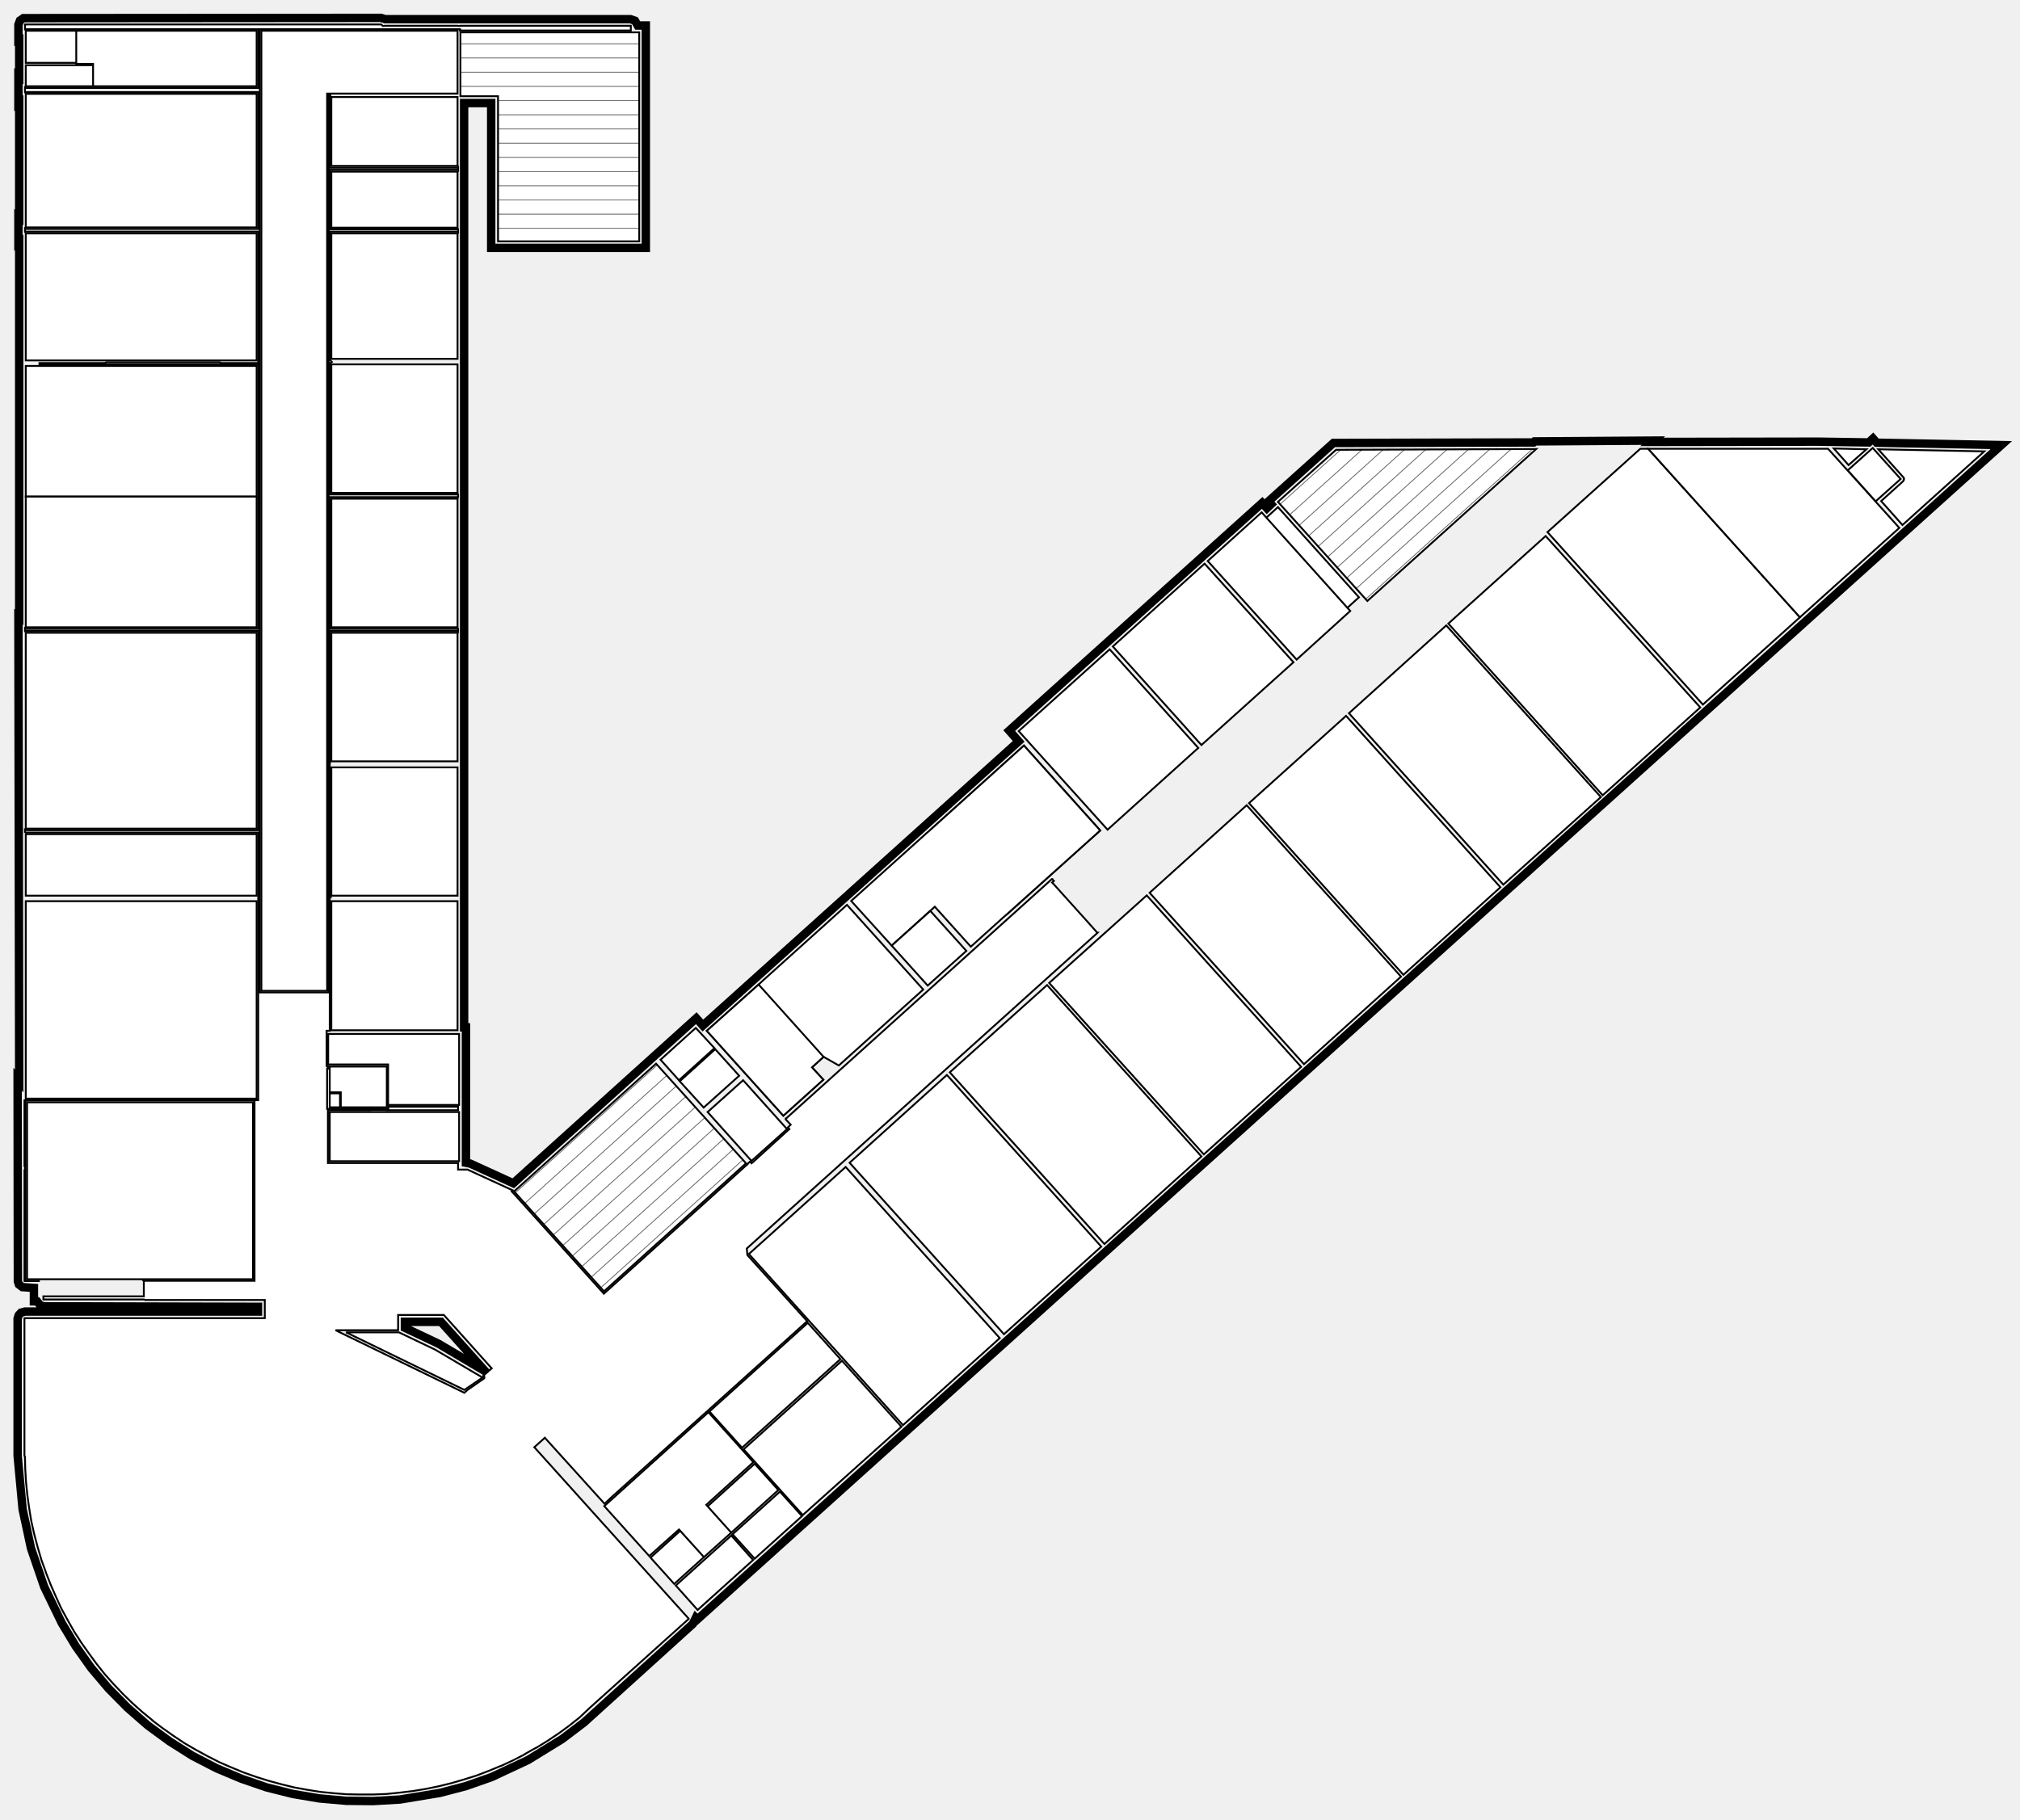
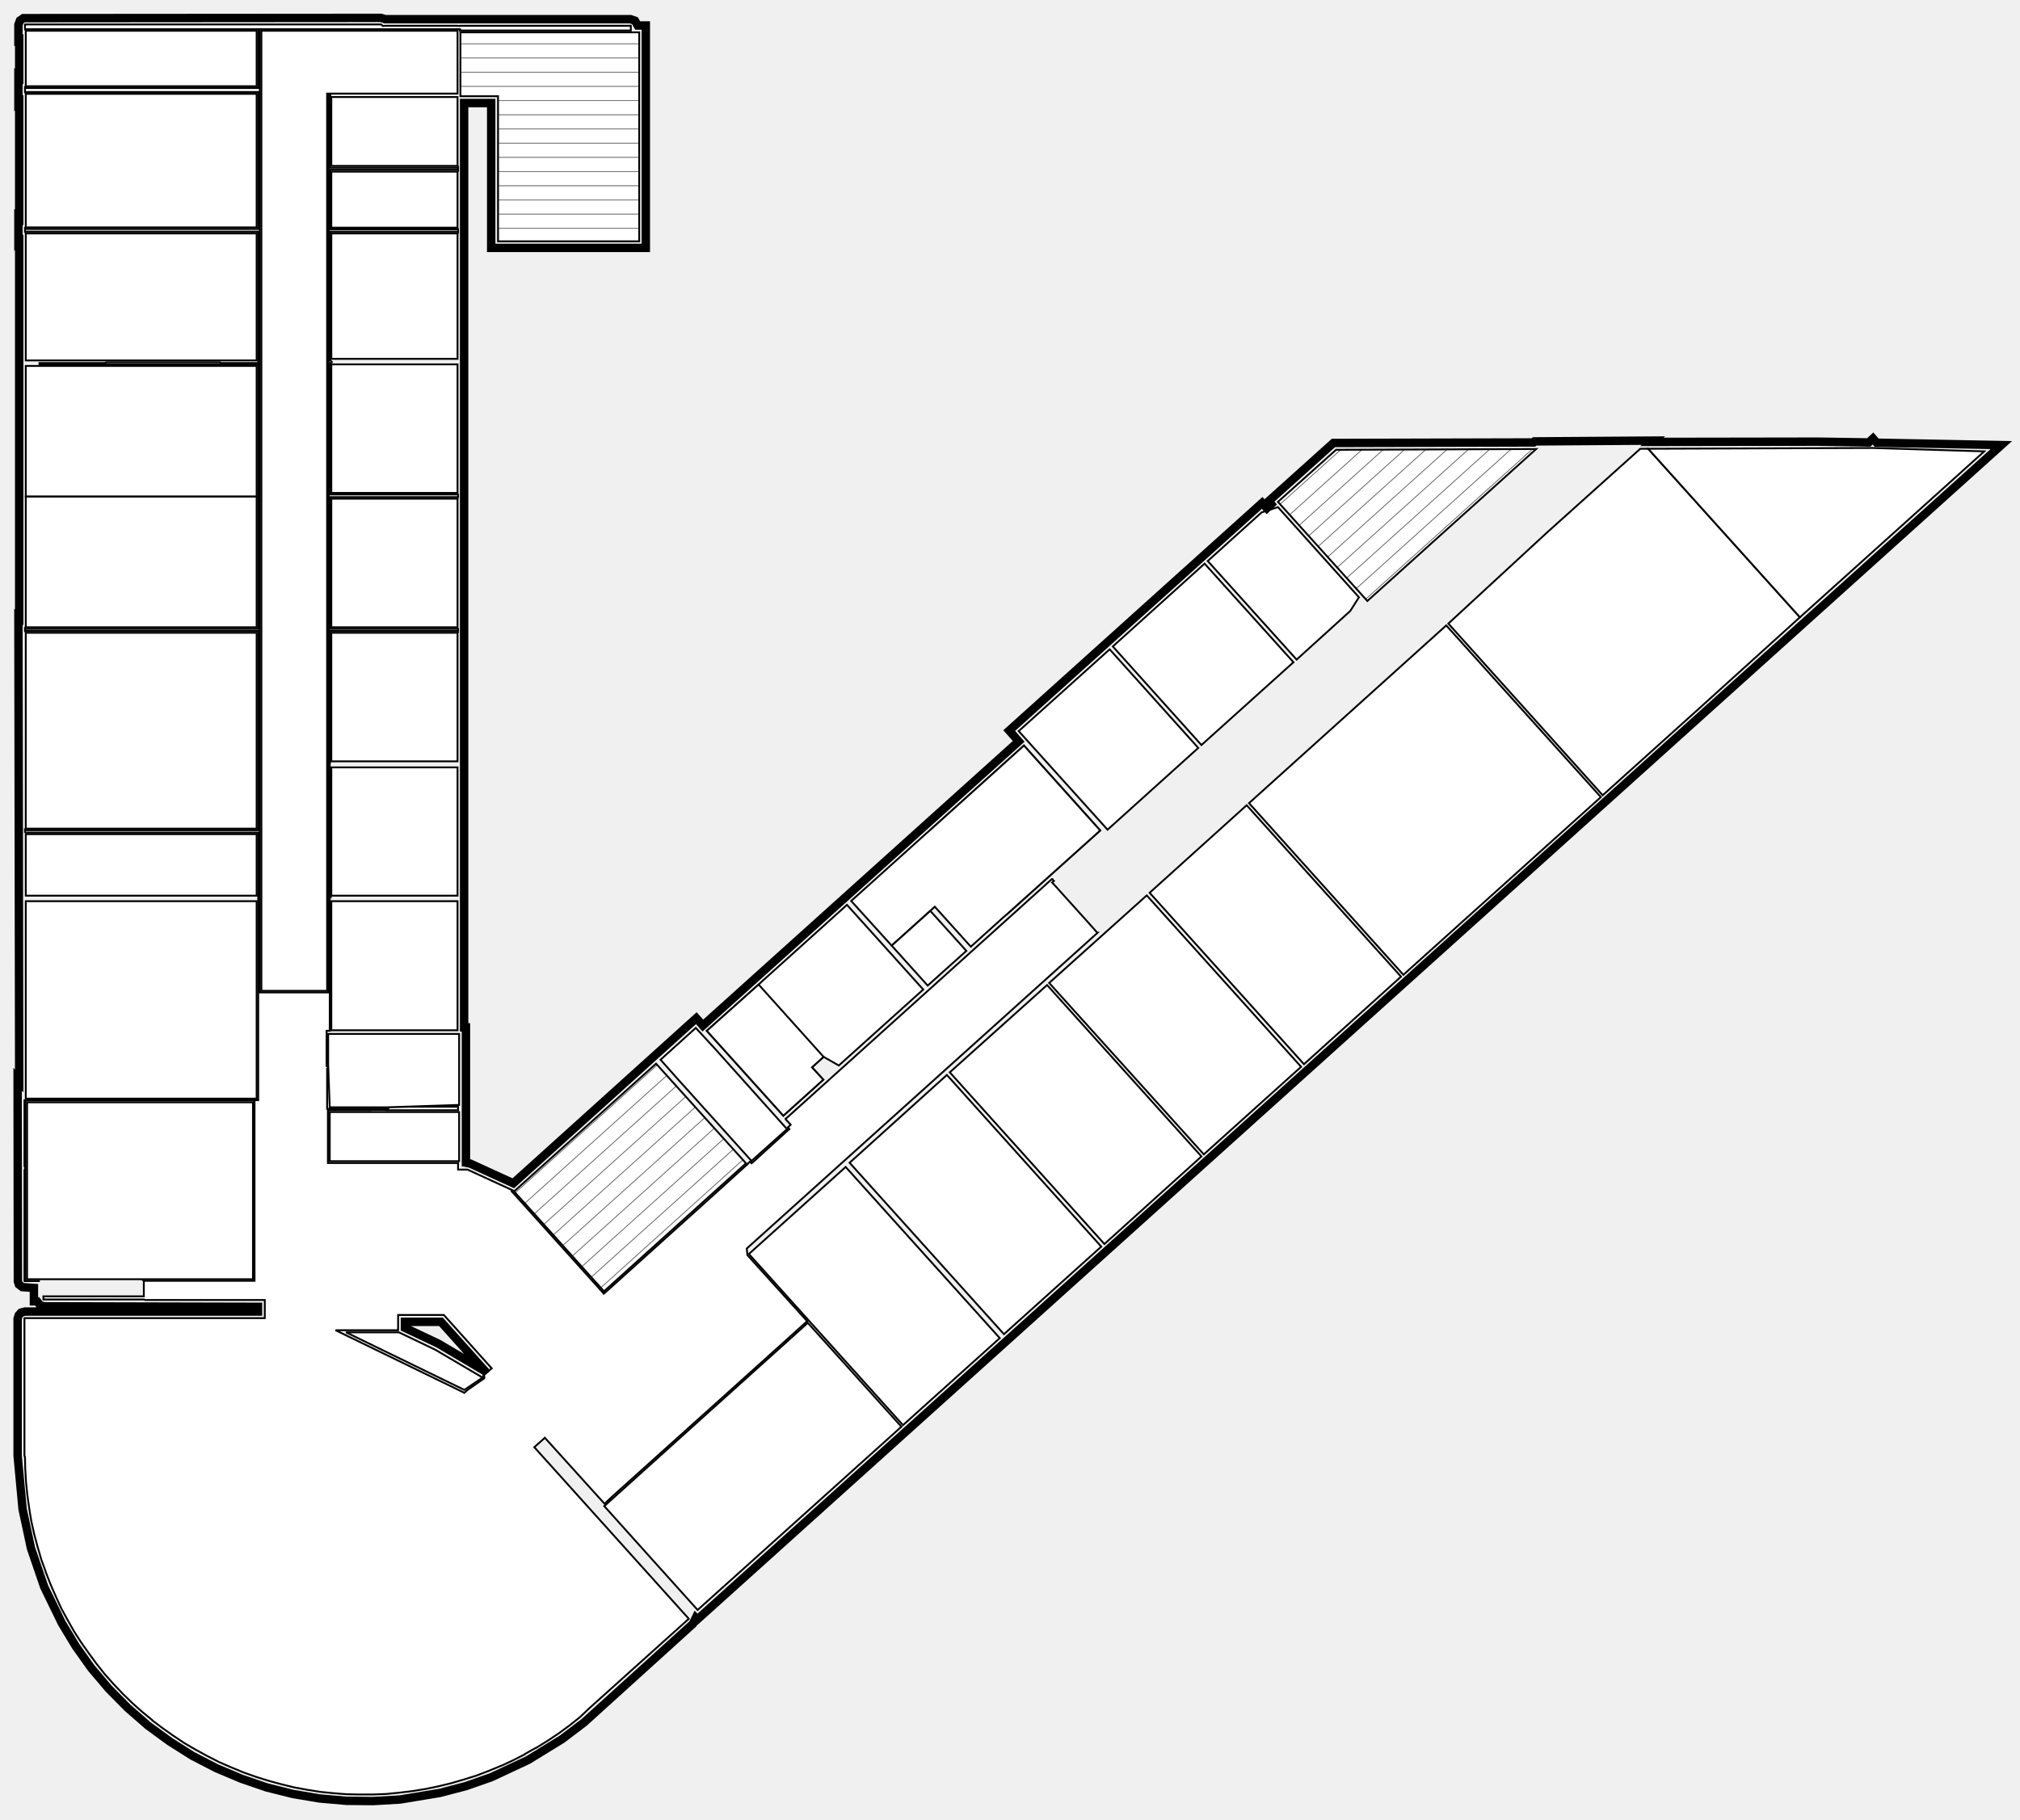
<svg xmlns="http://www.w3.org/2000/svg" viewBox="-9.4 -11.1 768.2 692.0" width="384.1mm" height="346.0mm">
  <style>.room{stroke:#000;stroke-width:.7}.out{fill:none;stroke:#000;stroke-width:3.2}.deco{fill:none;stroke:#000;stroke-width:.5}</style>
  <defs>
    <pattern id="t0" patternUnits="userSpaceOnUse" width="5.4" height="5.4">
      <path d="M0 0H5.4" stroke="#000" stroke-width=".35" />
    </pattern>
    <pattern id="t42" patternUnits="userSpaceOnUse" width="5.4" height="5.4" patternTransform="rotate(-42)">
      <path d="M0 0H5.4" stroke="#000" stroke-width=".35" />
    </pattern>
  </defs>
  <g id="pomieszczenia">
    <path id="room-0-01" class="room" fill="#fff" fill-rule="evenodd" d="M-0.1 432.4L-0.1 432.4L-0.1 432.5L-0.1 432.5L0.2 433.2L-0.1 434.0L-0.1 434.0L-0.1 434.0L-0.1 434.0L-0.1 476.0L-0.1 476.0L-0.1 476.0L-0.1 476.0L-0.1 476.1L-0.1 476.1L-0.1 476.1L-0.1 476.1L-0.0 476.1L-0.0 476.2L-0.0 476.2L0.0 476.2L0.0 476.2L0.1 476.2L0.1 476.2L0.1 476.2L0.1 476.2L5.4 476.2L5.4 476.1L5.4 476.1L0.9 476.1L0.3 476.1L0.3 475.5L0.3 408.2L0.3 407.5L0.9 407.5L86.8 407.5L87.4 407.5L87.4 408.2L87.4 475.5L87.4 476.1L86.8 476.1L45.3 476.1L45.2 476.1L45.2 476.1L45.3 476.2L45.3 476.2L45.3 481.4L45.3 482.0L44.6 482.0L7.1 482.0L7.1 483.0L7.1 483.0L7.1 483.0L7.1 483.1L7.1 483.1L7.1 483.1L7.1 483.1L7.1 483.1L7.2 483.1L7.2 483.1L7.2 483.2L7.2 483.2L7.2 483.2L7.2 483.2L7.3 483.2L7.3 483.2L7.3 483.2L45.4 483.2L45.8 483.4L45.8 483.4L45.9 483.4L45.9 483.4L45.9 483.4L91.3 483.4L91.3 490.3L0.1 490.3L0.1 490.3L0.1 490.3L0.1 490.3L0.0 490.3L0.0 490.3L-0.0 490.3L-0.0 490.3L-0.0 490.4L-0.1 490.4L-0.1 490.4L-0.1 490.4L-0.1 490.4L-0.1 490.5L-0.1 490.5L-0.1 490.5L-0.1 490.5L-0.1 542.6L-0.1 542.6L-0.1 542.6L-0.1 542.6L-0.1 542.6L0.1 543.1L0.2 547.6L0.2 547.6L0.5 552.6L0.5 552.6L1.0 557.6L1.0 557.6L1.7 562.6L1.7 562.6L2.5 567.5L2.5 567.5L3.6 572.4L3.6 572.4L4.9 577.3L4.9 577.3L6.3 582.1L6.3 582.1L8.0 586.8L8.0 586.9L9.8 591.5L9.8 591.5L11.8 596.1L11.8 596.1L13.9 600.7L13.9 600.7L16.3 605.1L16.3 605.1L18.8 609.5L18.8 609.5L21.5 613.7L21.5 613.7L24.4 617.8L24.4 617.8L27.4 621.9L27.4 621.9L30.5 625.8L30.5 625.8L33.8 629.5L33.8 629.5L37.3 633.2L37.3 633.2L40.9 636.7L40.9 636.7L44.6 640.0L44.6 640.0L48.5 643.2L48.5 643.3L52.5 646.3L52.5 646.3L56.6 649.2L56.6 649.2L60.8 652.0L60.8 652.0L65.1 654.5L65.1 654.5L69.5 656.9L69.5 656.9L74.0 659.2L74.0 659.2L78.6 661.2L78.6 661.2L83.2 663.1L83.2 663.1L88.0 664.8L88.0 664.8L92.8 666.3L92.8 666.3L97.6 667.6L97.6 667.6L102.5 668.8L102.5 668.8L107.4 669.7L107.4 669.7L112.4 670.5L112.4 670.5L117.4 671.0L117.4 671.0L122.4 671.4L122.4 671.4L127.4 671.5L127.4 671.5L132.4 671.5L132.4 671.5L137.5 671.3L137.5 671.3L142.5 670.8L142.5 670.8L147.5 670.2L147.5 670.2L152.4 669.4L152.4 669.4L157.3 668.4L157.3 668.4L162.2 667.2L162.2 667.2L167.0 665.8L167.0 665.8L171.8 664.3L171.8 664.3L176.5 662.5L176.5 662.5L181.1 660.6L181.2 660.6L185.7 658.5L185.7 658.5L190.2 656.2L190.2 656.1L194.5 653.7L194.6 653.7L198.8 651.1L198.8 651.1L203.0 648.3L203.0 648.3L207.1 645.3L207.1 645.3L211.0 642.2L211.0 642.2L214.7 638.7L252.4 604.8L252.4 604.8L252.4 604.7L252.4 604.7L252.4 604.7L252.4 604.7L252.5 604.7L252.5 604.6L252.5 604.6L252.5 604.6L252.5 604.6L252.5 604.6L252.4 604.5L252.4 604.5L252.4 604.5L252.4 604.5L252.4 604.5L193.8 539.4L197.8 535.8L220.5 560.9L223.4 558.2L259.2 526.0L259.2 526.0L259.6 525.7L259.6 525.7L259.7 525.6L259.8 525.6L259.8 525.6L259.8 525.5L260.0 525.3L291.1 497.3L297.4 491.6L297.5 491.6L297.6 491.5L297.6 491.5L274.9 466.4L274.8 466.2L274.8 466.0L274.8 466.0L274.6 463.8L407.9 343.8L408.0 343.7L408.0 343.7L408.0 343.7L408.0 343.7L408.0 343.7L407.9 343.7L407.8 343.6L404.8 340.2L391.2 325.1L390.7 324.6L391.2 324.2L391.4 324.0L390.8 323.4L390.8 323.4L390.8 323.4L390.8 323.4L390.8 323.4L390.8 323.3L390.7 323.3L390.7 323.3L390.7 323.3L390.7 323.3L390.6 323.3L390.6 323.3L390.6 323.3L390.6 323.3L390.6 323.3L390.6 323.3L390.5 323.4L390.5 323.4L390.5 323.4L289.5 414.4L289.4 414.4L289.4 414.4L289.4 414.4L289.4 414.4L289.4 414.4L289.4 414.4L289.4 414.5L289.4 414.5L289.4 414.5L289.4 414.5L289.4 414.5L289.4 414.6L289.4 414.6L289.4 414.6L289.4 414.6L289.4 414.7L289.4 414.7L291.3 416.7L290.2 417.8L290.4 417.9L290.8 418.4L290.3 418.8L276.9 431.0L276.4 431.4L276.0 430.9L275.8 430.8L275.8 430.8L274.9 431.6L274.9 431.6L274.9 431.6L274.9 431.8L274.7 431.9L262.1 443.3L220.7 480.6L220.2 481.0L219.8 480.5L185.6 442.5L185.2 442.1L185.6 441.7L185.6 441.7L185.6 441.7L185.6 441.7L168.4 433.8L168.4 433.8L168.4 433.8L168.4 433.8L168.4 433.8L168.3 433.8L168.3 433.8L164.8 433.8L164.8 431.3L116.0 431.3L115.3 431.3L115.3 430.6L115.3 411.9L115.3 411.2L116.0 411.2L131.6 411.2L131.7 411.1L137.5 411.1L137.5 411.2L164.8 411.2L164.8 409.9L138.3 409.9L138.3 410.1L138.3 410.7L137.7 410.7L120.2 410.7L120.1 410.7L120.1 410.7L120.0 410.7L120.0 410.7L119.9 410.7L119.9 410.7L116.0 410.7L115.0 410.7L115.0 395.4L115.3 395.4L115.3 394.6L115.3 394.5L115.3 394.5L115.3 394.5L115.3 394.5L114.8 394.4L114.8 393.8L114.8 382.2L114.8 381.0L116.0 381.0L116.0 381.0L116.0 380.9L116.0 380.8L116.0 331.7L116.0 330.1L116.2 330.1L116.2 330.1L116.2 330.1L116.0 329.9L116.0 329.6L116.0 280.8L116.0 279.0L116.1 279.0L116.1 278.9L116.1 278.9L116.0 278.8L116.0 278.5L116.0 229.6L116.0 228.9L116.6 228.9L164.6 228.9L164.7 228.9L164.8 229.0L164.8 229.0L164.8 228.1L164.8 228.1L164.7 228.1L164.6 228.1L116.6 228.1L116.0 228.1L116.0 227.5L116.0 178.6L116.0 178.0L116.6 178.0L164.6 178.0L164.7 178.0L164.8 178.0L164.8 178.0L164.8 177.0L164.8 177.0L164.7 177.0L164.6 177.0L116.6 177.0L116.0 177.0L116.0 176.4L116.0 127.5L116.0 127.2L116.2 127.0L116.2 127.0L116.8 126.6L116.1 125.8L116.1 125.8L116.0 125.6L116.0 125.4L116.0 77.7L116.0 77.0L116.6 77.0L164.6 77.0L164.7 77.0L164.8 77.1L164.8 77.1L164.8 76.1L164.8 76.1L164.7 76.1L164.6 76.1L116.6 76.1L116.0 76.1L116.0 75.5L116.0 54.2L116.0 53.5L116.6 53.5L164.6 53.5L164.7 53.5L164.8 53.6L164.8 53.6L164.8 52.6L164.8 52.6L164.7 52.7L164.6 52.7L116.6 52.7L116.0 52.7L116.0 52.0L116.0 25.8L116.0 25.2L116.5 25.1L116.6 25.1L115.6 25.1L115.6 365.8L115.6 366.4L115.0 366.4L90.0 366.4L89.4 366.4L89.4 365.8L89.4 0.6L89.4 0.0L90.0 0.0L164.6 0.0L165.5 0.0L165.5 0.5L165.6 0.5L165.9 0.4L166.2 0.5L230.5 0.5L230.5 -1.1L230.5 -1.1L230.5 -1.1L230.5 -1.1L230.5 -1.1L230.5 -1.2L230.5 -1.2L230.5 -1.2L230.5 -1.2L230.4 -1.2L230.4 -1.2L230.4 -1.2L230.4 -1.3L230.4 -1.3L230.3 -1.3L230.3 -1.3L230.3 -1.3L165.7 -1.3L165.6 -1.3L165.6 -1.3L165.1 -1.2L164.6 -1.3L164.6 -1.3L164.6 -1.3L137.0 -1.3L136.2 -1.2L135.6 -1.8L135.6 -1.8L135.6 -1.8L135.5 -1.8L135.5 -1.8L135.5 -1.8L135.5 -1.8L135.4 -1.8L0.3 -1.8L0.3 -1.8L0.3 -1.8L0.3 -1.8L0.2 -1.8L0.2 -1.8L0.2 -1.8L0.2 -1.8L0.2 -1.7L0.2 -1.7L0.1 -1.7L0.1 -1.7L0.1 -1.7L0.1 -1.7L0.1 -1.6L0.1 -1.6L0.1 -1.6L0.1 0.1L0.1 0.1L0.2 0.1L0.3 0.0L0.4 0.0L88.2 0.0L88.8 0.0L88.8 0.6L88.8 21.7L88.8 22.4L88.2 22.4L0.4 22.4L0.2 22.4L0.1 22.3L0.1 22.3L0.1 24.0L0.1 24.0L0.2 24.0L0.3 23.9L0.4 23.9L88.2 23.9L88.8 23.9L88.8 24.6L88.8 75.4L88.8 76.0L88.2 76.0L0.4 76.0L0.2 76.0L0.1 75.9L0.1 75.9L0.1 75.9L0.1 77.1L0.1 77.1L0.2 77.1L0.3 77.0L0.4 77.0L88.2 77.0L88.8 77.0L88.8 77.7L88.8 126.0L88.8 127.0L74.7 127.0L74.2 126.7L74.2 126.7L74.2 126.7L74.1 126.7L74.1 126.7L74.1 126.7L31.1 126.7L31.0 126.7L31.0 126.7L31.0 126.7L31.0 126.7L31.0 126.7L30.5 127.0L5.8 127.0L5.8 127.0L5.8 127.0L5.8 127.0L5.8 127.0L5.7 127.0L5.7 127.0L5.7 127.0L5.7 127.0L5.7 127.1L5.6 127.1L5.6 127.1L5.6 127.1L5.6 127.1L5.6 127.2L5.6 127.2L5.6 127.2L5.6 127.5L7.1 127.5L7.3 127.5L7.5 127.7L7.5 127.7L7.5 127.7L7.7 127.5L8.0 127.5L73.7 127.5L73.9 127.5L74.1 127.7L74.1 127.7L74.1 127.7L74.3 127.5L74.5 127.5L88.2 127.5L88.8 127.5L88.8 128.1L88.8 227.5L88.8 228.1L88.2 228.1L0.4 228.1L0.2 228.1L0.1 228.0L0.1 228.0L0.1 228.0L0.1 229.0L0.1 229.0L0.2 229.0L0.3 228.9L0.4 228.9L88.2 228.9L88.8 228.9L88.8 229.6L88.8 304.1L88.8 304.7L88.2 304.7L0.4 304.7L0.2 304.7L0.1 304.6L0.1 304.6L0.1 304.6L0.1 305.7L0.1 305.6L0.1 305.6L0.2 305.6L0.4 305.6L88.2 305.6L88.8 305.6L88.8 306.2L88.8 329.6L88.8 329.9L88.6 330.1L88.6 330.1L88.5 330.1L88.8 330.1L88.8 331.7L88.8 406.8L88.8 407.4L88.2 407.4L0.4 407.4L0.1 407.4L-0.1 407.2L-0.1 407.2L-0.1 407.1L-0.1 432.4ZM168.7 517.4L168.3 517.7L167.2 518.7L118.2 494.9L141.8 494.9L141.8 494.9L141.8 494.9L141.9 494.9L141.9 494.9L141.9 494.8L141.9 494.8L141.9 494.8L142.0 494.8L142.0 494.8L142.0 494.8L142.0 494.8L142.0 494.7L142.0 494.7L142.0 494.7L142.0 494.7L142.0 494.7L142.0 489.1L159.4 489.1L177.6 509.4L174.4 512.2L174.4 512.2L174.4 512.3L174.4 512.3L174.4 512.3L174.5 512.3L174.5 512.4L174.6 512.4L174.6 512.4L174.7 512.5L174.7 512.6L174.7 512.6L174.7 512.7L174.8 512.7L174.8 512.8L174.8 512.8L174.8 512.9L174.8 513.0L174.8 513.0L174.7 513.1L174.7 513.2L174.7 513.2L174.6 513.3L174.6 513.3L174.5 513.4L174.5 513.4L173.3 514.2L168.7 517.4Z" />
    <path id="room-0-02" class="room" fill="#fff" fill-rule="evenodd" d="M90.0 0.6L164.6 0.6L164.6 24.5L115.0 24.5L115.0 365.8L90.0 365.8L90.0 0.6Z" />
    <path id="room-0-03" class="room" fill="#fff" fill-rule="evenodd" d="M165.7 1.2L233.7 1.2L233.7 80.7L180.0 80.7L180.0 25.5L165.7 25.5L165.7 1.2Z" />
-     <path id="room-0-06" class="room" fill="#fff" fill-rule="evenodd" d="M0.4 0.6L19.6 0.6L19.6 12.8L0.4 12.8L0.4 0.6ZM0.4 13.7L26.0 13.7L26.0 21.7L0.4 21.7L0.4 13.7ZM19.6 0.6L88.2 0.6L88.2 21.7L26.0 21.7L26.0 13.2L19.6 13.2L19.6 0.6Z" />
+     <path id="room-0-06" class="room" fill="#fff" fill-rule="evenodd" d="M0.4 0.6L88.2 0.6L88.2 21.7L0.4 21.7Z" />
    <path id="room-0-07" class="room" fill="#fff" fill-rule="evenodd" d="M0.4 24.6L88.2 24.6L88.2 75.4L0.4 75.4L0.4 24.6Z" />
    <path id="room-0-08" class="room" fill="#fff" fill-rule="evenodd" d="M0.4 77.7L88.2 77.7L88.2 126.0L0.4 126.0L0.4 77.7Z" />
    <path id="room-0-10" class="room" fill="#fff" fill-rule="evenodd" d="M0.4 128.1L88.2 128.1L88.2 177.8L0.4 177.8Z" />
    <path id="room-0-10b" class="room" fill="#fff" fill-rule="evenodd" d="M0.4 177.8L0.4 227.5L88.2 227.5L88.2 177.8Z" />
    <path id="room-0-11" class="room" fill="#fff" fill-rule="evenodd" d="M0.4 229.6L88.2 229.6L88.2 304.1L0.4 304.1L0.4 229.6Z" />
    <path id="room-0-12" class="room" fill="#fff" fill-rule="evenodd" d="M0.4 306.2L88.2 306.2L88.2 329.6L0.4 329.6L0.4 306.2ZM0.4 331.7L88.2 331.7L88.2 406.8L0.4 406.8L0.4 331.7Z" />
    <path id="room-0-15" class="room" fill="#fff" fill-rule="evenodd" d="M0.9 408.2L86.8 408.2L86.8 475.5L0.9 475.5L0.9 408.2Z" />
    <path id="room-0-17" class="room" fill="#fff" fill-rule="evenodd" d="M122.2 495.7L142.3 495.7L156.1 502.3L174.1 512.9L167.2 517.6L122.2 495.7Z" />
-     <path id="room-0-27" class="room" fill="#fff" fill-rule="evenodd" d="M277.1 545.1L260.0 526.1L220.4 561.8L237.5 580.8L248.8 570.7L258.3 581.2L268.7 571.9L259.2 561.3L277.1 545.1ZM238.0 581.4L249.3 571.2L258.3 581.2L247.0 591.4L238.0 581.4ZM259.7 561.9L277.6 545.7L286.6 555.7L268.7 571.9L259.7 561.9ZM247.6 592.0L268.7 573.0L277.0 582.3L255.9 601.3L247.6 592.0ZM269.2 572.5L287.2 556.3L295.6 565.6L277.6 581.8L269.2 572.5ZM273.4 540.2L310.8 506.5L333.4 531.6L295.9 565.2L273.4 540.2ZM260.4 525.8L297.8 492.1L310.2 505.9L272.8 539.6L260.4 525.8Z" />
+     <path id="room-0-27" class="room" fill="#fff" fill-rule="evenodd" d="M220.4 561.8L260.0 526.1L297.8 492.1L310.8 506.5L333.4 531.6L277.6 581.8L255.9 601.3L238.0 581.4Z" />
    <path id="room-0-28" class="room" fill="#fff" fill-rule="evenodd" d="M275.4 465.9L312.2 432.8L370.8 497.9L334.0 531.0L275.4 465.9Z" />
    <path id="room-0-29" class="room" fill="#fff" fill-rule="evenodd" d="M313.7 431.2L350.7 397.8L409.4 463.1L372.4 496.4L313.7 431.2Z" />
    <path id="room-0-30" class="room" fill="#fff" fill-rule="evenodd" d="M351.8 396.8L388.8 363.6L447.5 428.8L410.6 462.1L351.8 396.8Z" />
    <path id="room-0-31" class="room" fill="#fff" fill-rule="evenodd" d="M389.6 362.8L426.7 329.5L485.4 394.7L448.4 428.0L389.6 362.8Z" />
    <path id="room-0-32" class="room" fill="#fff" fill-rule="evenodd" d="M427.8 328.5L464.7 295.2L523.4 360.4L486.5 393.7L427.8 328.5Z" />
-     <path id="room-0-33" class="room" fill="#fff" fill-rule="evenodd" d="M465.6 294.4L502.5 261.2L561.2 326.4L524.3 359.7L465.6 294.4ZM503.6 260.2L540.6 226.8L599.4 292.1L562.3 325.4L503.6 260.2Z" />
-     <path id="room-0-35" class="room" fill="#fff" fill-rule="evenodd" d="M541.4 226.1L578.4 192.8L637.2 258.0L600.1 291.4L541.4 226.1ZM638.2 256.9L675.1 223.7L617.4 159.6L614.4 159.6L579.1 191.3Z" />
-     <path id="room-0-36b" class="room" fill="#fff" fill-rule="evenodd" d="M675.1 223.7L712.9 189.7L685.8 159.6L617.4 159.6ZM693.3 167.8L702.8 159.3L713.4 171.1L703.9 179.6L693.3 167.8ZM688.0 159.5L693.6 165.8L700.4 159.8L688.0 159.5ZM714.1 188.6L745.2 160.6L704.9 159.8L714.3 170.3L714.4 170.4L714.5 170.5L714.5 170.6L714.6 170.7L714.6 170.8L714.7 170.9L714.7 171.1L714.7 171.2L714.6 171.3L714.6 171.4L714.6 171.6L714.5 171.7L714.4 171.8L714.3 172.0L714.2 172.1L706.0 179.5L714.1 188.6Z" />
+     <path id="room-0-33" class="room" fill="#fff" fill-rule="evenodd" d="M465.6 294.4L540.6 226.8L599.4 292.1L524.3 359.7Z" />
+     <path id="room-0-35" class="room" fill="#fff" fill-rule="evenodd" d="M541.4 226.1L579.1 191.3L614.4 159.6L617.4 159.6L675.1 223.7L637.2 258.0L600.1 291.4Z" />
+     <path id="room-0-36b" class="room" fill="#fff" fill-rule="evenodd" d="M617.4 159.6L702.8 159.3L745.2 160.6L712.9 189.7L675.1 223.7Z" />
    <path id="room-0-42" class="room" fill="#fff" fill-rule="evenodd" d="M476.6 179.8L498.7 160.0L574.8 159.7L510.6 217.5L476.6 179.8Z" />
-     <path id="room-0-44" class="room" fill="#fff" fill-rule="evenodd" d="M472.2 185.8L476.6 181.8L507.4 216.1L503.0 220.1L472.2 185.8ZM449.9 202.3L470.4 183.8L504.1 221.3L483.7 239.8L449.9 202.3Z" />
+     <path id="room-0-44" class="room" fill="#fff" fill-rule="evenodd" d="M449.9 202.3L470.4 183.8L476.6 181.8L507.4 216.1L504.1 221.3L483.7 239.8Z" />
    <path id="room-0-45" class="room" fill="#fff" fill-rule="evenodd" d="M413.8 234.8L448.7 203.3L482.5 240.8L447.5 272.3L413.8 234.8Z" />
    <path id="room-0-46" class="room" fill="#fff" fill-rule="evenodd" d="M378.0 267.0L412.6 235.9L446.3 273.4L411.8 304.5L378.0 267.0Z" />
    <path id="room-0-47" class="room" fill="#fff" fill-rule="evenodd" d="M344.6 304.4L380.0 272.5L409.0 304.8L373.6 336.6L344.6 304.4Z" />
    <path id="room-0-48" class="room" fill="#fff" fill-rule="evenodd" d="M343.1 305.7L344.6 304.4L380.0 272.5L409.0 304.8L373.6 336.6L372.1 337.9L359.8 349.0L346.1 333.8L329.7 348.6L314.3 331.6Z" />
    <path id="room-0-49" class="room" fill="#fff" fill-rule="evenodd" d="M329.7 348.6L344.4 335.4L358.1 350.6L343.4 363.8L329.7 348.6Z" />
    <path id="room-0-50" class="room" fill="#fff" fill-rule="evenodd" d="M280.6 362.0L312.7 333.1L341.7 365.3L309.6 394.2L303.8 390.9L299.4 394.9L303.7 399.6L288.5 413.3L259.4 381.0L279.1 363.4Z" />
    <path id="room-0-51" class="room" fill="#fff" fill-rule="evenodd" d="M259.4 381.0L279.1 363.4L303.8 390.9L299.4 394.9L303.7 399.6L288.5 413.3L259.4 381.0Z" />
-     <path id="room-0-53" class="room" fill="#fff" fill-rule="evenodd" d="M259.7 411.9L273.2 399.8L289.9 418.4L276.4 430.5L259.7 411.9ZM241.8 392.0L255.2 379.9L262.3 387.6L248.8 399.8L241.8 392.0ZM249.1 400.2L262.6 388.0L271.7 398.1L258.2 410.2L249.1 400.2Z" />
+     <path id="room-0-53" class="room" fill="#fff" fill-rule="evenodd" d="M241.8 392.0L255.2 379.9L262.3 387.6L289.9 418.4L276.4 430.5L249.1 400.2Z" />
    <path id="room-0-56" class="room" fill="#fff" fill-rule="evenodd" d="M186.1 442.1L240.1 393.5L274.3 431.4L220.3 480.1L186.1 442.1Z" />
    <path id="room-0-57" class="room" fill="#fff" fill-rule="evenodd" d="M116.0 411.9L165.2 411.9L165.2 430.6L116.0 430.6L116.0 411.9Z" />
-     <path id="room-0-60" class="room" fill="#fff" fill-rule="evenodd" d="M115.4 382.2L165.2 382.2L165.2 409.2L138.2 409.2L138.2 393.8L115.4 393.8L115.4 382.2ZM116.0 394.6L137.7 394.6L137.7 410.1L120.2 410.1L120.2 404.4L116.0 404.4L116.0 394.6ZM116.0 404.8L119.9 404.8L119.9 410.1L116.0 410.1L116.0 404.8Z" />
+     <path id="room-0-60" class="room" fill="#fff" fill-rule="evenodd" d="M115.4 382.2L165.2 382.2L165.2 409.2L137.7 410.1L116.0 410.1L115.4 393.8Z" />
    <path id="room-0-61" class="room" fill="#fff" fill-rule="evenodd" d="M116.6 331.7L164.6 331.7L164.6 380.8L116.6 380.8L116.6 331.7Z" />
    <path id="room-0-62" class="room" fill="#fff" fill-rule="evenodd" d="M116.6 280.8L164.6 280.8L164.6 329.6L116.6 329.6L116.6 280.8Z" />
    <path id="room-0-63" class="room" fill="#fff" fill-rule="evenodd" d="M116.6 229.6L164.6 229.6L164.6 278.5L116.6 278.5L116.6 229.6Z" />
    <path id="room-0-64" class="room" fill="#fff" fill-rule="evenodd" d="M116.6 178.6L164.6 178.6L164.6 227.5L116.6 227.5L116.6 178.6Z" />
    <path id="room-0-65" class="room" fill="#fff" fill-rule="evenodd" d="M116.6 127.5L164.6 127.5L164.6 176.4L116.6 176.4L116.6 127.5Z" />
    <path id="room-0-66" class="room" fill="#fff" fill-rule="evenodd" d="M116.6 77.7L164.6 77.7L164.6 125.4L116.6 125.4L116.6 77.7Z" />
    <path id="room-0-67" class="room" fill="#fff" fill-rule="evenodd" d="M116.6 54.2L164.6 54.2L164.6 75.5L116.6 75.5L116.6 54.2Z" />
    <path id="room-0-68" class="room" fill="#fff" fill-rule="evenodd" d="M116.6 25.8L164.6 25.8L164.6 52.0L116.6 52.0L116.6 25.8Z" />
  </g>
  <g id="biegi" class="deco">
    <path d="M165.7 1.2L233.7 1.2L233.7 80.7L180.0 80.7L180.0 25.5L165.7 25.5L165.7 1.2Z" fill="url(#t0)" stroke="none" />
    <path d="M186.1 442.1L240.1 393.5L274.3 431.4L220.3 480.1L186.1 442.1Z" fill="url(#t42)" stroke="none" />
    <path d="M476.6 179.8L498.7 160.0L574.8 159.7L510.6 217.5L476.6 179.8Z" fill="url(#t42)" stroke="none" />
  </g>
  <path id="obrys" class="out" d="M-2.7 399.4L-2.6 476.3L-2.2 477.5L-0.9 478.5L3.5 478.8L3.5 483.9L4.7 483.9L5.8 485.3L7.2 485.8L88.7 486.0L88.7 487.8L0.1 487.8L-1.4 488.2L-2.3 489.2L-2.7 490.5L-2.7 542.6L-0.8 563.0L2.4 577.9L7.4 592.5L14.1 606.3L19.4 615.1L25.3 623.4L31.9 631.2L39.1 638.5L46.9 645.3L55.1 651.3L63.8 656.8L72.9 661.5L82.4 665.5L92.0 668.8L102.0 671.3L112.1 673.0L122.3 673.9L132.5 674.0L142.8 673.4L157.9 670.9L167.8 668.3L177.5 664.9L191.4 658.4L204.4 650.4L212.7 644.1L254.1 606.6L255.2 604.3L255.8 604.9L751.7 158.2L704.3 157.3L702.9 155.7L701.3 157.2L682.1 156.9L618.8 157.0L619.4 156.5L574.2 156.8L573.8 157.2L497.7 157.4L473.0 179.6L474.0 180.7L472.4 182.2L470.6 180.2L374.4 266.8L378.0 270.9L257.9 379.0L255.4 376.2L185.8 439.0L169.4 431.5L167.8 431.2L167.8 379.7L167.1 379.7L167.1 28.1L177.4 28.1L177.4 83.2L236.2 83.2L236.2 -1.4L233.1 -1.4L232.1 -3.2L230.4 -3.8L137.1 -3.8L135.5 -4.3L-0.5 -4.2L-1.8 -3.3L-2.4 -1.7L-2.4 4.2L-2.1 4.1L-2.1 18.0L-2.4 17.8L-2.4 28.2L-2.1 28.0L-2.1 71.6L-2.4 71.4L-2.4 81.3L-2.1 81.1L-2.1 223.7L-2.4 223.5L-2.1 400.1L-2.7 399.4ZM144.6 494.0L144.6 491.7L158.3 491.7L174.6 509.9L174.4 510.1L157.3 500.0L144.6 494.0Z" />
</svg>
